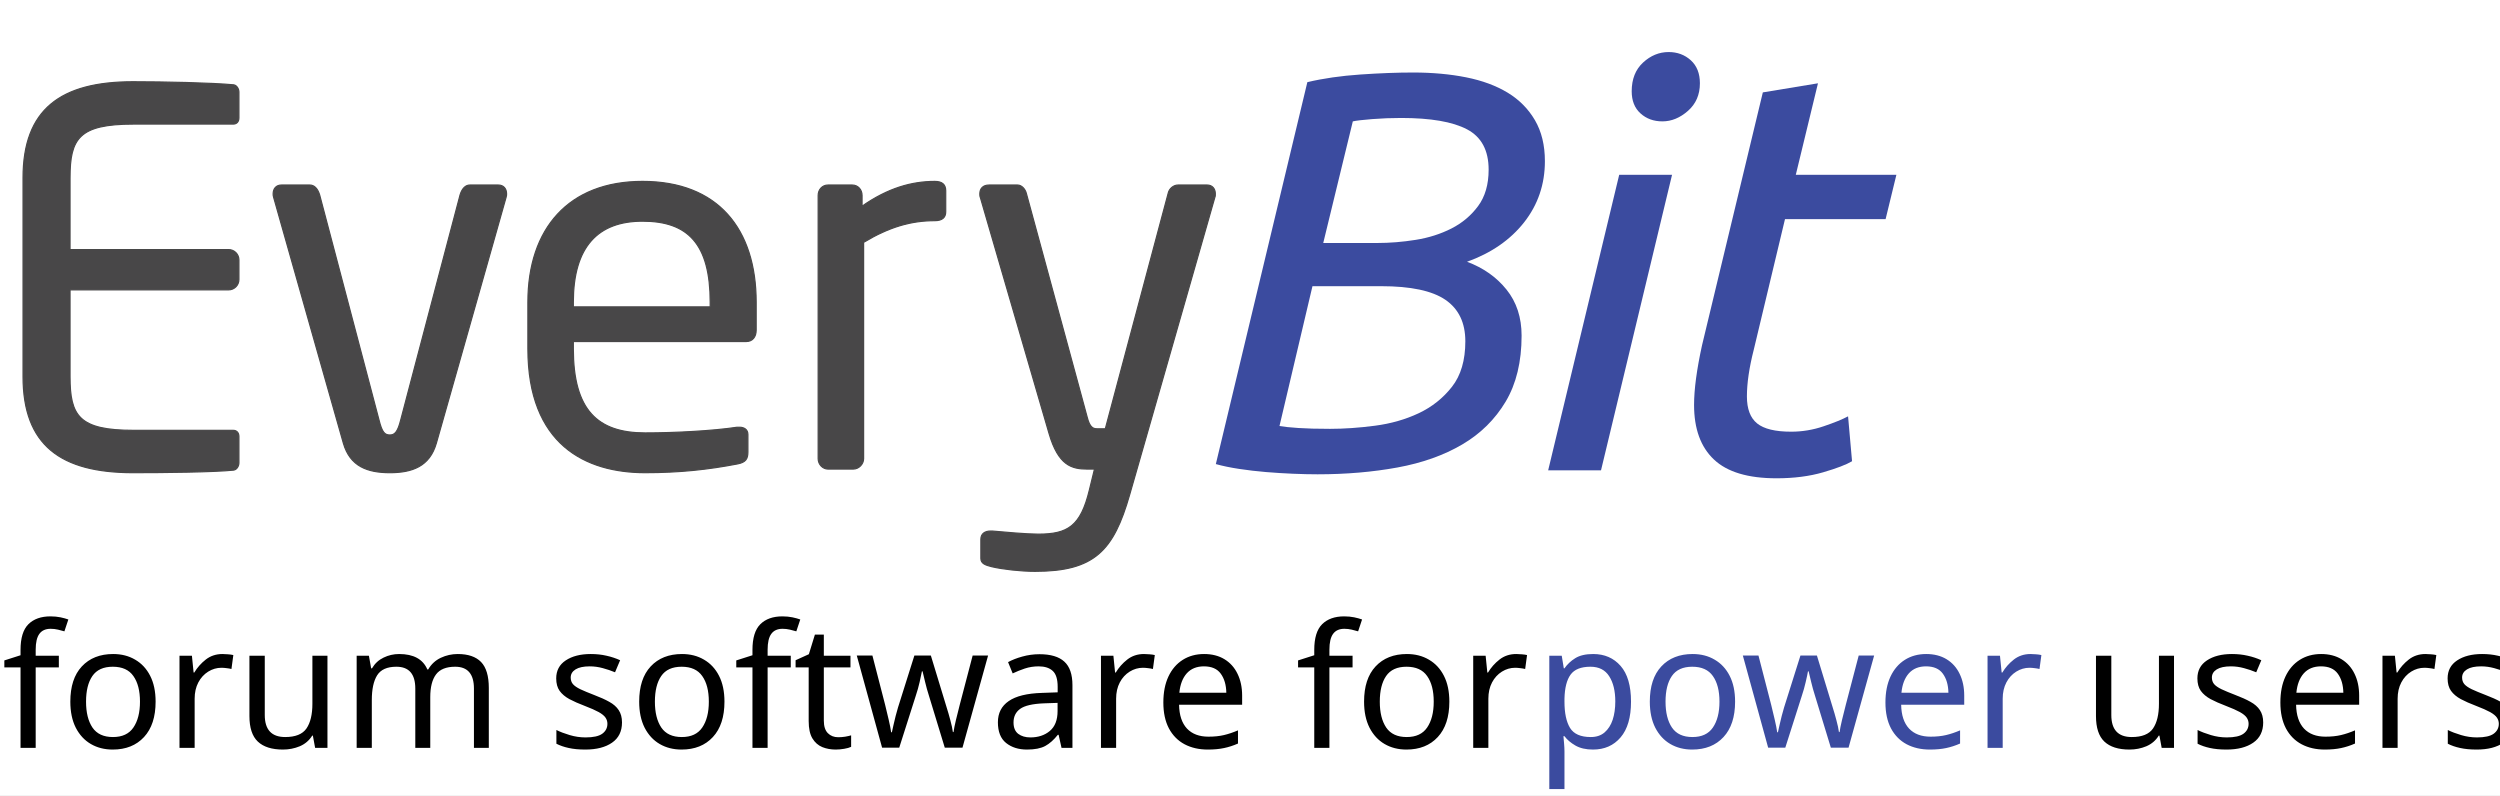
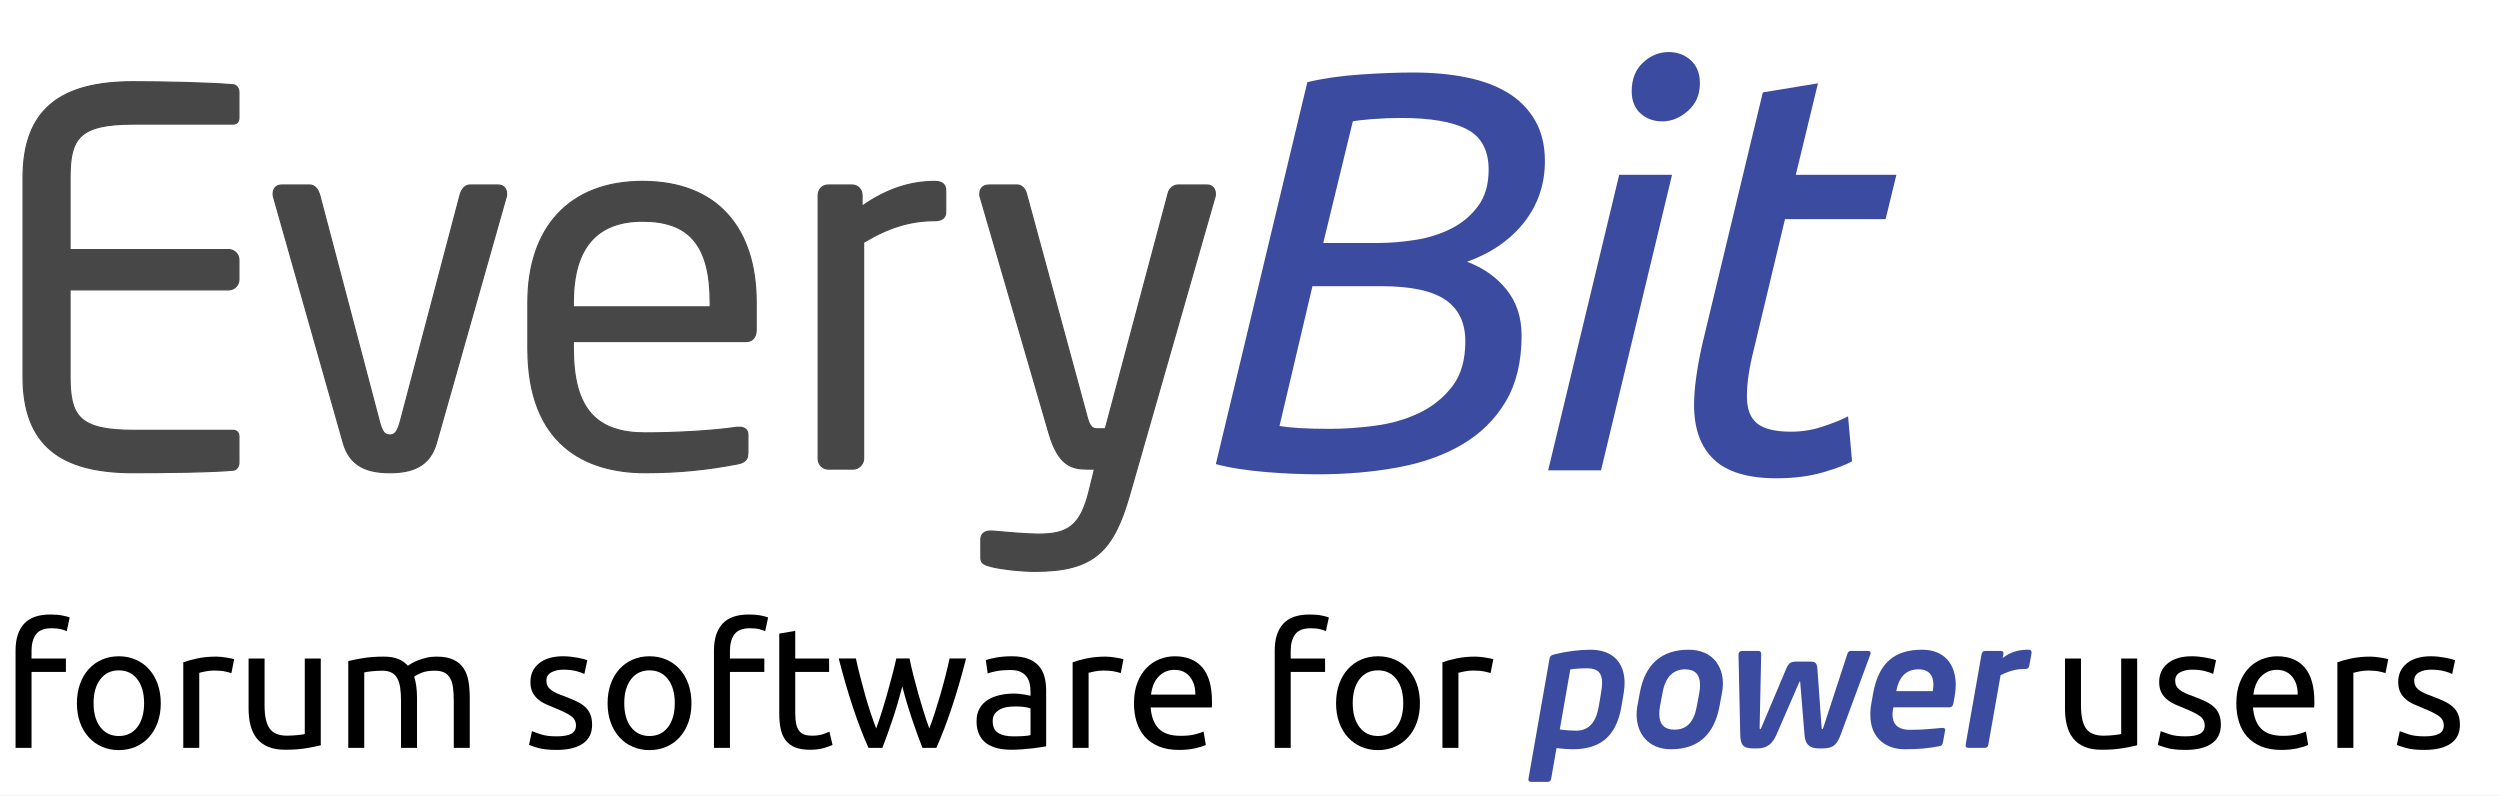
<svg xmlns="http://www.w3.org/2000/svg" version="1.1" id="Layer_1" x="0px" y="0px" width="415px" height="132px" viewBox="0 0 415 132" enable-background="new 0 0 415 132" xml:space="preserve">
  <rect fill="#FFFFFF" width="415" height="132" />
-   <path fill="#3B4B9F" d="M218.717,78.735c-1.261,0-2.628-0.033-4.105-0.095c-1.477-0.063-2.97-0.156-4.48-0.281  c-1.51-0.128-2.989-0.298-4.435-0.519c-1.447-0.221-2.735-0.488-3.868-0.802l15.19-63.399c2.64-0.628,5.58-1.051,8.82-1.272  s6.147-0.33,8.727-0.33c3.207,0,6.147,0.267,8.822,0.802c2.672,0.535,4.966,1.384,6.887,2.547c1.917,1.163,3.426,2.689,4.529,4.575  c1.098,1.886,1.649,4.152,1.649,6.792c0,3.838-1.147,7.217-3.442,10.143c-2.298,2.924-5.457,5.11-9.483,6.557  c2.705,1.007,4.891,2.547,6.557,4.622c1.668,2.077,2.5,4.624,2.5,7.643c0,4.34-0.882,7.987-2.64,10.943  c-1.763,2.956-4.168,5.331-7.217,7.122c-3.052,1.793-6.638,3.068-10.755,3.821C227.851,78.358,223.434,78.735,218.717,78.735z   M217.868,47.508l-5.473,23.208c0.691,0.128,1.73,0.237,3.114,0.33c1.382,0.095,3.142,0.142,5.282,0.142  c2.326,0,4.812-0.172,7.452-0.519c2.642-0.344,5.063-1.037,7.266-2.075c2.2-1.04,4.04-2.5,5.519-4.389  c1.477-1.886,2.217-4.401,2.217-7.548c0-3.079-1.102-5.377-3.303-6.887c-2.203-1.507-5.754-2.263-10.66-2.263H217.868z   M219.659,40.337h8.964c2.075,0,4.198-0.172,6.368-0.519c2.17-0.344,4.149-0.975,5.943-1.886s3.27-2.154,4.433-3.726  c1.163-1.572,1.747-3.587,1.747-6.038c0-3.207-1.196-5.44-3.587-6.699s-6.036-1.886-10.943-1.886c-1.635,0-3.24,0.063-4.81,0.188  c-1.575,0.126-2.642,0.251-3.207,0.377L219.659,40.337z" />
+   <path fill="#3B4B9F" d="M218.717,78.735c-1.261,0-2.628-0.033-4.105-0.095c-1.477-0.063-2.97-0.156-4.48-0.281  c-1.51-0.128-2.989-0.298-4.435-0.519c-1.447-0.221-2.735-0.488-3.868-0.802l15.19-63.399c2.64-0.628,5.58-1.051,8.82-1.272  s6.147-0.33,8.727-0.33c3.207,0,6.147,0.267,8.822,0.802c2.672,0.535,4.966,1.384,6.887,2.547c1.917,1.163,3.426,2.689,4.529,4.575  c1.098,1.886,1.649,4.152,1.649,6.792c0,3.838-1.147,7.217-3.442,10.143c-2.298,2.924-5.457,5.11-9.483,6.557  c2.705,1.007,4.891,2.547,6.557,4.622c1.668,2.077,2.5,4.624,2.5,7.643c0,4.34-0.882,7.987-2.64,10.943  c-1.763,2.956-4.168,5.331-7.217,7.122c-3.052,1.793-6.638,3.068-10.755,3.821C227.851,78.358,223.434,78.735,218.717,78.735z   M217.868,47.508l-5.473,23.208c0.691,0.128,1.73,0.237,3.114,0.33c1.382,0.095,3.142,0.142,5.282,0.142  c2.326,0,4.812-0.172,7.452-0.519c2.642-0.344,5.063-1.037,7.266-2.075c2.2-1.04,4.04-2.5,5.519-4.389  c1.477-1.886,2.217-4.401,2.217-7.548c0-3.079-1.102-5.377-3.303-6.887c-2.203-1.507-5.754-2.263-10.66-2.263L217.868,47.508  L217.868,47.508z M219.659,40.337h8.964c2.075,0,4.198-0.172,6.368-0.519c2.17-0.344,4.149-0.975,5.943-1.886  s3.27-2.154,4.433-3.726c1.163-1.572,1.747-3.587,1.747-6.038c0-3.207-1.196-5.44-3.587-6.699s-6.036-1.886-10.943-1.886  c-1.635,0-3.24,0.063-4.81,0.188c-1.575,0.126-2.642,0.251-3.207,0.377L219.659,40.337z" />
  <path fill="#3B4B9F" d="M265.768,78.075h-8.773l11.792-49.058h8.773L265.768,78.075z M275.958,20.148  c-1.449,0-2.659-0.44-3.633-1.321c-0.977-0.879-1.463-2.105-1.463-3.68c0-2.012,0.628-3.598,1.886-4.763  c1.258-1.163,2.675-1.744,4.247-1.744c1.447,0,2.672,0.456,3.68,1.368c1.005,0.912,1.509,2.186,1.509,3.819  c0,1.889-0.661,3.414-1.982,4.577C278.881,19.567,277.467,20.148,275.958,20.148z" />
  <path fill="#3B4B9F" d="M294.896,79.396c-4.717,0-8.178-1.037-10.378-3.114c-2.203-2.075-3.303-5.094-3.303-9.057  c0-2.577,0.44-5.88,1.321-9.906l10.094-41.982l9.152-1.51l-3.68,15.19H314.8l-1.791,7.359h-16.7l-5.189,21.698  c-0.754,2.956-1.133,5.536-1.133,7.736c0,2.075,0.568,3.57,1.7,4.482c1.13,0.912,3.019,1.368,5.659,1.368  c1.823,0,3.617-0.298,5.377-0.898c1.761-0.595,3.114-1.147,4.056-1.649l0.661,7.452c-0.942,0.565-2.547,1.179-4.81,1.84  C300.366,79.065,297.787,79.396,294.896,79.396z" />
  <path fill="#484748" stroke="#484748" stroke-width="0.2" stroke-miterlimit="10" d="M38.803,78.037  c-3.257,0.342-11.659,0.428-16.717,0.428c-12.002,0-18.261-4.542-18.261-15.946V29.515c0-11.404,6.259-15.946,18.261-15.946  c5.059,0,13.117,0.17,16.717,0.514c0.515,0.086,0.857,0.686,0.857,1.2v4.287c0,0.6-0.342,1.028-0.942,1.028H22.172  c-9.087,0-10.546,2.4-10.546,8.917V41.43h26.32c0.943,0,1.714,0.772,1.714,1.714v3.259c0,0.942-0.771,1.714-1.714,1.714h-26.32  v14.402c0,6.517,1.458,8.917,10.546,8.917h16.546c0.6,0,0.942,0.428,0.942,1.028v4.373C39.66,77.351,39.318,77.951,38.803,78.037z" />
  <path fill="#484748" stroke="#484748" stroke-width="0.2" stroke-miterlimit="10" d="M84.006,32.771L72.432,73.579  c-1.114,3.859-4.03,4.887-7.716,4.887c-3.685,0-6.601-1.028-7.715-4.887L45.428,32.771c-0.086-0.256-0.086-0.428-0.086-0.6  c0-0.856,0.514-1.456,1.372-1.456h4.715c0.686,0,1.286,0.514,1.629,1.628l9.858,37.379c0.515,2.056,0.943,2.486,1.8,2.486  c0.772,0,1.286-0.43,1.801-2.486l9.858-37.379c0.343-1.114,0.943-1.628,1.629-1.628h4.715c0.858,0,1.372,0.6,1.372,1.456  C84.092,32.343,84.092,32.515,84.006,32.771z" />
-   <path fill="#484748" stroke="#484748" stroke-width="0.2" stroke-miterlimit="10" d="M123.894,56.69h-28.72v1.2  c0,10.201,4.03,13.974,11.917,13.974c4.973,0,11.317-0.342,15.26-0.942c0.171,0,0.257,0,0.429,0c0.685,0,1.371,0.342,1.371,1.2  v2.914c0,1.114-0.343,1.714-1.714,1.972c-4.887,0.942-9.602,1.456-15.346,1.456c-9.859,0-19.461-4.629-19.461-20.575v-7.715  c0-12.26,6.773-20.061,19.033-20.061c12.516,0,18.861,7.887,18.861,20.061v4.629C125.524,55.918,124.923,56.69,123.894,56.69z   M117.893,50.175c0-9.687-3.687-13.46-11.231-13.46c-7.373,0-11.489,4.201-11.489,13.46v0.77h22.719V50.175z" />
+   <path fill="#484748" stroke="#484748" stroke-width="0.2" stroke-miterlimit="10" d="M123.894,56.69h-28.72v1.2  c0,10.201,4.03,13.974,11.917,13.974c4.973,0,11.317-0.342,15.26-0.942c0.171,0,0.257,0,0.429,0c0.685,0,1.371,0.342,1.371,1.2  v2.914c0,1.114-0.343,1.714-1.714,1.972c-4.887,0.942-9.602,1.456-15.346,1.456c-9.859,0-19.461-4.629-19.461-20.575v-7.715  c0-12.26,6.773-20.061,19.033-20.061c12.516,0,18.861,7.887,18.861,20.061v4.629C125.524,55.918,124.923,56.69,123.894,56.69z   M117.893,50.175c0-9.687-3.687-13.46-11.231-13.46c-7.373,0-11.489,4.201-11.489,13.46v0.77h22.719L117.893,50.175L117.893,50.175z  " />
  <path fill="#484748" stroke="#484748" stroke-width="0.2" stroke-miterlimit="10" d="M155.19,36.63c-3.944,0-7.544,1.028-11.831,3.6  v35.921c0,0.858-0.771,1.714-1.714,1.714h-4.201c-0.858,0-1.629-0.77-1.629-1.714V32.429c0-0.944,0.686-1.714,1.629-1.714h4.028  c0.943,0,1.629,0.77,1.629,1.714v1.8c4.287-3,8.23-4.114,12.088-4.114c1.2,0,1.8,0.514,1.8,1.542v3.514  C156.99,36.115,156.39,36.63,155.19,36.63z" />
  <path fill="#484748" stroke="#484748" stroke-width="0.2" stroke-miterlimit="10" d="M201.66,32.771l-14.146,49.381  c-2.657,9.259-5.829,12.688-15.688,12.688c-2.4,0-5.401-0.342-7.201-0.77c-1.029-0.258-1.801-0.514-1.801-1.372v-3.173  c0-0.942,0.686-1.372,1.629-1.372c0.086,0,0.172,0,0.257,0c1.886,0.172,5.744,0.516,7.63,0.516c4.887,0,7.03-1.286,8.487-7.289  l0.858-3.514h-1.2c-2.572,0-4.802-0.6-6.345-5.915l-11.402-39.18c-0.086-0.172-0.086-0.428-0.086-0.6  c0-0.856,0.514-1.456,1.543-1.456h4.715c0.686,0,1.286,0.684,1.458,1.37l10.116,37.207c0.428,1.714,1.028,1.886,1.628,1.886h1.372  l10.458-39.18c0.172-0.684,0.858-1.284,1.629-1.284h4.801c0.857,0,1.372,0.6,1.372,1.456  C201.746,32.343,201.746,32.599,201.66,32.771z" />
-   <text transform="matrix(1 0 0 1 0.2993 124.146)">
-     <tspan x="0" y="0" font-family="'Ubuntu'" font-size="28.528">forum software for </tspan>
-     <tspan x="254.465" y="0" fill="#3B4B9F" font-family="'NeoSansStd-MediumItalic'" font-size="28.528">power </tspan>
-     <tspan x="345.383" y="0" font-family="'Ubuntu'" font-size="28.528">users</tspan>
-   </text>
+   <g enable-background="new    ">
+     <path d="M8.373,102.008c0.78,0,1.45,0.057,2.011,0.172c0.561,0.113,0.956,0.219,1.184,0.314l-0.485,2.281   c-0.229-0.113-0.552-0.223-0.97-0.328c-0.418-0.104-0.932-0.156-1.541-0.156c-1.236,0-2.102,0.338-2.596,1.012   c-0.495,0.676-0.742,1.584-0.742,2.725v1.283h5.706v2.227H5.235v12.609H2.582v-16.176c0-1.902,0.466-3.371,1.398-4.408   C4.911,102.527,6.376,102.008,8.373,102.008z" />
+     <path d="M26.687,116.729c0,1.18-0.171,2.244-0.513,3.195s-0.823,1.77-1.441,2.453c-0.618,0.686-1.355,1.213-2.211,1.584   s-1.788,0.557-2.795,0.557c-1.008,0-1.94-0.186-2.796-0.557s-1.593-0.898-2.211-1.584c-0.618-0.684-1.099-1.502-1.441-2.453   s-0.513-2.016-0.513-3.195c0-1.16,0.171-2.221,0.513-3.182c0.342-0.959,0.823-1.781,1.441-2.467   c0.618-0.686,1.355-1.213,2.211-1.584s1.788-0.555,2.796-0.555c1.008,0,1.939,0.184,2.795,0.555s1.593,0.898,2.211,1.584   c0.618,0.686,1.099,1.508,1.441,2.467C26.516,114.508,26.687,115.568,26.687,116.729z M23.92,116.729c0-1.674-0.375-3-1.127-3.98   c-0.751-0.979-1.773-1.469-3.066-1.469c-1.294,0-2.316,0.49-3.067,1.469c-0.751,0.98-1.127,2.307-1.127,3.98s0.375,3,1.127,3.98   c0.751,0.979,1.773,1.469,3.067,1.469c1.293,0,2.315-0.49,3.066-1.469C23.544,119.729,23.92,118.402,23.92,116.729z" />
+     <path d="M35.902,108.998c0.228,0,0.489,0.014,0.784,0.043c0.295,0.027,0.585,0.066,0.87,0.113c0.286,0.049,0.547,0.096,0.785,0.143   c0.238,0.049,0.414,0.09,0.528,0.129l-0.457,2.311c-0.209-0.076-0.556-0.166-1.041-0.271c-0.485-0.104-1.108-0.156-1.869-0.156   c-0.495,0-0.984,0.053-1.469,0.156c-0.485,0.105-0.804,0.176-0.956,0.215v12.467h-2.653v-14.207   c0.627-0.229,1.407-0.443,2.339-0.643C33.695,109.098,34.741,108.998,35.902,108.998z" />
+     <path d="M53.247,123.719c-0.609,0.152-1.412,0.312-2.411,0.484s-2.154,0.256-3.466,0.256c-1.141,0-2.102-0.166-2.881-0.498   c-0.78-0.332-1.408-0.803-1.883-1.412s-0.818-1.326-1.027-2.154c-0.209-0.828-0.314-1.744-0.314-2.754v-8.33h2.653v7.76   c0,1.809,0.285,3.102,0.856,3.881c0.57,0.779,1.531,1.17,2.881,1.17c0.285,0,0.58-0.01,0.884-0.029   c0.304-0.018,0.589-0.043,0.856-0.07c0.266-0.029,0.508-0.059,0.728-0.086c0.218-0.029,0.375-0.062,0.471-0.1v-12.525h2.653   V123.719z" />
+     <path d="M57.811,109.74c0.608-0.152,1.412-0.314,2.411-0.486c0.999-0.17,2.154-0.256,3.466-0.256c0.951,0,1.75,0.127,2.396,0.385   c0.646,0.256,1.188,0.633,1.626,1.127c0.133-0.096,0.342-0.229,0.627-0.4c0.285-0.17,0.637-0.336,1.056-0.498   c0.418-0.162,0.884-0.305,1.398-0.428c0.513-0.125,1.065-0.186,1.654-0.186c1.141,0,2.073,0.166,2.796,0.498   c0.723,0.334,1.288,0.805,1.697,1.412c0.409,0.609,0.685,1.332,0.828,2.168c0.143,0.838,0.214,1.75,0.214,2.74v8.33h-2.653v-7.76   c0-0.875-0.042-1.627-0.128-2.254c-0.085-0.627-0.247-1.15-0.485-1.568c-0.238-0.42-0.561-0.729-0.97-0.928   c-0.409-0.199-0.937-0.301-1.583-0.301c-0.894,0-1.631,0.119-2.211,0.357s-0.975,0.451-1.184,0.643   c0.152,0.494,0.266,1.037,0.343,1.625c0.076,0.59,0.114,1.209,0.114,1.855v8.33h-2.653v-7.76c0-0.875-0.048-1.627-0.143-2.254   c-0.096-0.627-0.262-1.15-0.5-1.568c-0.238-0.42-0.561-0.729-0.97-0.928c-0.409-0.199-0.927-0.301-1.555-0.301   c-0.266,0-0.552,0.012-0.855,0.029c-0.305,0.02-0.595,0.043-0.87,0.072c-0.276,0.027-0.528,0.061-0.756,0.1   c-0.228,0.037-0.38,0.066-0.456,0.086v12.523h-2.653V109.74z" />
+     <path d="M92.415,122.234c1.084,0,1.887-0.143,2.41-0.428s0.785-0.742,0.785-1.369c0-0.646-0.257-1.16-0.77-1.541   c-0.514-0.381-1.36-0.809-2.539-1.283c-0.571-0.229-1.118-0.461-1.641-0.699s-0.975-0.518-1.355-0.842   c-0.38-0.322-0.685-0.713-0.913-1.17c-0.229-0.455-0.343-1.018-0.343-1.682c0-1.312,0.485-2.355,1.455-3.125   c0.97-0.77,2.292-1.154,3.965-1.154c0.418,0,0.837,0.023,1.255,0.07c0.418,0.047,0.808,0.105,1.169,0.172s0.68,0.137,0.956,0.213   c0.275,0.076,0.489,0.143,0.642,0.199l-0.485,2.283c-0.285-0.152-0.732-0.309-1.341-0.471c-0.609-0.162-1.341-0.242-2.197-0.242   c-0.742,0-1.388,0.146-1.94,0.441s-0.827,0.756-0.827,1.385c0,0.322,0.062,0.607,0.186,0.855c0.124,0.248,0.313,0.471,0.57,0.67   s0.575,0.385,0.956,0.557c0.38,0.172,0.836,0.352,1.369,0.541c0.704,0.268,1.331,0.529,1.883,0.785   c0.551,0.258,1.022,0.557,1.412,0.898c0.39,0.342,0.689,0.756,0.899,1.242c0.209,0.484,0.313,1.078,0.313,1.781   c0,1.371-0.509,2.406-1.526,3.111c-1.018,0.703-2.467,1.055-4.35,1.055c-1.312,0-2.339-0.109-3.081-0.328s-1.246-0.385-1.512-0.5   l0.485-2.281c0.304,0.113,0.789,0.285,1.455,0.514C90.427,122.121,91.312,122.234,92.415,122.234z" />
+     <path d="M114.781,116.729c0,1.18-0.171,2.244-0.513,3.195s-0.823,1.77-1.441,2.453c-0.618,0.686-1.355,1.213-2.211,1.584   s-1.788,0.557-2.795,0.557c-1.008,0-1.94-0.186-2.796-0.557s-1.593-0.898-2.211-1.584c-0.618-0.684-1.099-1.502-1.441-2.453   s-0.513-2.016-0.513-3.195c0-1.16,0.171-2.221,0.513-3.182c0.342-0.959,0.823-1.781,1.441-2.467   c0.618-0.686,1.355-1.213,2.211-1.584s1.788-0.555,2.796-0.555c1.008,0,1.939,0.184,2.795,0.555s1.593,0.898,2.211,1.584   c0.618,0.686,1.099,1.508,1.441,2.467C114.61,114.508,114.781,115.568,114.781,116.729z M112.014,116.729   c0-1.674-0.375-3-1.127-3.98c-0.751-0.979-1.773-1.469-3.066-1.469c-1.294,0-2.316,0.49-3.067,1.469   c-0.751,0.98-1.127,2.307-1.127,3.98s0.375,3,1.127,3.98c0.751,0.979,1.773,1.469,3.067,1.469c1.293,0,2.315-0.49,3.066-1.469   C111.638,119.729,112.014,118.402,112.014,116.729z" />
+     <path d="M124.309,102.008c0.78,0,1.45,0.057,2.011,0.172c0.561,0.113,0.956,0.219,1.184,0.314l-0.485,2.281   c-0.229-0.113-0.552-0.223-0.97-0.328c-0.418-0.104-0.932-0.156-1.541-0.156c-1.236,0-2.102,0.338-2.596,1.012   c-0.495,0.676-0.742,1.584-0.742,2.725v1.283h5.706v2.227h-5.706v12.609h-2.653v-16.176c0-1.902,0.466-3.371,1.398-4.408   C120.848,102.527,122.312,102.008,124.309,102.008z" />
+     <path d="M132.011,109.311h5.62v2.227h-5.62v6.846c0,0.742,0.057,1.355,0.171,1.84c0.114,0.486,0.285,0.867,0.513,1.143   c0.229,0.275,0.514,0.471,0.856,0.584s0.742,0.172,1.198,0.172c0.799,0,1.44-0.09,1.926-0.271c0.485-0.18,0.822-0.309,1.013-0.385   l0.513,2.195c-0.267,0.135-0.732,0.301-1.397,0.5c-0.666,0.199-1.427,0.299-2.282,0.299c-1.008,0-1.84-0.127-2.497-0.385   c-0.656-0.256-1.184-0.641-1.583-1.154s-0.68-1.146-0.842-1.898c-0.162-0.75-0.243-1.621-0.243-2.609v-13.236l2.653-0.457V109.311z   " />
+     <path d="M153.122,124.146c-0.532-1.369-1.098-2.934-1.697-4.693c-0.599-1.76-1.146-3.59-1.64-5.492   c-0.495,1.902-1.037,3.732-1.627,5.492c-0.589,1.76-1.15,3.324-1.683,4.693h-2.311c-0.875-1.959-1.731-4.193-2.567-6.705   c-0.837-2.51-1.626-5.221-2.368-8.131h2.853c0.19,0.895,0.418,1.865,0.685,2.91c0.266,1.047,0.547,2.094,0.842,3.139   c0.294,1.047,0.604,2.055,0.928,3.023c0.322,0.971,0.627,1.816,0.912,2.539c0.323-0.893,0.643-1.84,0.956-2.838   s0.613-2.006,0.898-3.023s0.557-2.016,0.813-2.996c0.257-0.979,0.479-1.896,0.67-2.754h2.196c0.172,0.857,0.381,1.775,0.628,2.754   c0.247,0.98,0.514,1.979,0.799,2.996s0.585,2.025,0.898,3.023c0.314,0.998,0.633,1.945,0.956,2.838   c0.285-0.723,0.585-1.568,0.898-2.539c0.314-0.969,0.623-1.977,0.928-3.023c0.304-1.045,0.589-2.092,0.855-3.139   c0.266-1.045,0.494-2.016,0.685-2.91h2.738c-0.741,2.91-1.53,5.621-2.367,8.131c-0.837,2.512-1.693,4.746-2.567,6.705H153.122z" />
+     <path d="M167.957,108.941c1.064,0,1.963,0.137,2.695,0.412c0.732,0.277,1.322,0.666,1.77,1.17c0.446,0.504,0.765,1.104,0.955,1.797   c0.19,0.695,0.285,1.461,0.285,2.297v9.271c-0.228,0.039-0.547,0.092-0.955,0.158c-0.409,0.066-0.87,0.127-1.384,0.186   c-0.514,0.057-1.07,0.107-1.669,0.156c-0.6,0.047-1.193,0.07-1.783,0.07c-0.837,0-1.607-0.084-2.311-0.256   c-0.704-0.172-1.312-0.441-1.826-0.812s-0.913-0.861-1.198-1.471c-0.285-0.607-0.428-1.34-0.428-2.195   c0-0.818,0.166-1.521,0.499-2.111s0.785-1.064,1.355-1.426s1.236-0.629,1.997-0.799c0.761-0.172,1.56-0.258,2.396-0.258   c0.266,0,0.542,0.014,0.827,0.043s0.557,0.066,0.812,0.113c0.257,0.049,0.48,0.092,0.671,0.129   c0.189,0.039,0.323,0.066,0.399,0.086v-0.742c0-0.438-0.048-0.869-0.143-1.297c-0.096-0.428-0.267-0.809-0.514-1.143   c-0.247-0.332-0.585-0.598-1.013-0.799c-0.428-0.199-0.984-0.299-1.669-0.299c-0.875,0-1.641,0.062-2.297,0.186   c-0.655,0.123-1.146,0.252-1.469,0.385l-0.313-2.197c0.342-0.15,0.912-0.299,1.711-0.441S167.024,108.941,167.957,108.941z    M168.184,122.234c0.628,0,1.185-0.014,1.669-0.043c0.485-0.027,0.89-0.08,1.213-0.156v-4.422c-0.19-0.096-0.499-0.176-0.927-0.242   c-0.429-0.066-0.946-0.1-1.556-0.1c-0.399,0-0.822,0.027-1.27,0.084c-0.446,0.059-0.855,0.178-1.227,0.357   c-0.37,0.182-0.68,0.428-0.927,0.742c-0.247,0.312-0.371,0.727-0.371,1.24c0,0.951,0.304,1.611,0.913,1.982   C166.311,122.049,167.138,122.234,168.184,122.234z" />
+     <path d="M183.533,108.998c0.229,0,0.489,0.014,0.784,0.043c0.295,0.027,0.585,0.066,0.87,0.113   c0.285,0.049,0.547,0.096,0.785,0.143c0.237,0.049,0.413,0.09,0.527,0.129l-0.456,2.311c-0.21-0.076-0.557-0.166-1.042-0.271   c-0.484-0.104-1.107-0.156-1.868-0.156c-0.495,0-0.984,0.053-1.47,0.156c-0.484,0.105-0.804,0.176-0.955,0.215v12.467h-2.653   v-14.207c0.628-0.229,1.407-0.443,2.339-0.643S182.373,108.998,183.533,108.998z" />
+     <path d="M188.239,116.758c0-1.312,0.189-2.459,0.57-3.438c0.38-0.98,0.885-1.793,1.512-2.439c0.628-0.646,1.351-1.131,2.169-1.455   c0.817-0.324,1.654-0.484,2.51-0.484c1.997,0,3.528,0.623,4.594,1.867c1.064,1.246,1.597,3.143,1.597,5.691   c0,0.115,0,0.262,0,0.443c0,0.18-0.01,0.346-0.028,0.498h-10.156c0.114,1.541,0.562,2.711,1.341,3.51   c0.78,0.799,1.997,1.197,3.652,1.197c0.932,0,1.716-0.08,2.354-0.242c0.637-0.16,1.117-0.318,1.44-0.471l0.371,2.225   c-0.324,0.172-0.89,0.354-1.697,0.543c-0.809,0.189-1.727,0.285-2.753,0.285c-1.294,0-2.411-0.195-3.353-0.584   c-0.941-0.391-1.717-0.928-2.325-1.613c-0.608-0.684-1.061-1.498-1.354-2.439C188.385,118.91,188.239,117.879,188.239,116.758z    M198.423,115.303c0.019-1.199-0.281-2.184-0.898-2.953c-0.618-0.77-1.47-1.156-2.554-1.156c-0.608,0-1.146,0.119-1.611,0.357   c-0.467,0.238-0.861,0.547-1.185,0.928s-0.575,0.818-0.756,1.312s-0.3,0.998-0.356,1.512H198.423z" />
+     <path d="M217.394,102.008c0.78,0,1.45,0.057,2.012,0.172c0.561,0.113,0.955,0.219,1.184,0.314l-0.485,2.281   c-0.228-0.113-0.552-0.223-0.97-0.328c-0.418-0.104-0.932-0.156-1.54-0.156c-1.236,0-2.102,0.338-2.597,1.012   c-0.494,0.676-0.741,1.584-0.741,2.725v1.283h5.705v2.227h-5.705v12.609h-2.653v-16.176c0-1.902,0.466-3.371,1.397-4.408   C213.932,102.527,215.396,102.008,217.394,102.008z" />
+     <path d="M235.709,116.729c0,1.18-0.172,2.244-0.514,3.195c-0.343,0.951-0.823,1.77-1.44,2.453   c-0.618,0.686-1.355,1.213-2.211,1.584c-0.856,0.371-1.788,0.557-2.796,0.557c-1.009,0-1.94-0.186-2.796-0.557   s-1.593-0.898-2.211-1.584c-0.618-0.684-1.099-1.502-1.44-2.453c-0.343-0.951-0.514-2.016-0.514-3.195   c0-1.16,0.171-2.221,0.514-3.182c0.342-0.959,0.822-1.781,1.44-2.467s1.355-1.213,2.211-1.584s1.787-0.555,2.796-0.555   c1.008,0,1.939,0.184,2.796,0.555c0.855,0.371,1.593,0.898,2.211,1.584c0.617,0.686,1.098,1.508,1.44,2.467   C235.537,114.508,235.709,115.568,235.709,116.729z M232.941,116.729c0-1.674-0.376-3-1.127-3.98   c-0.751-0.979-1.773-1.469-3.066-1.469c-1.294,0-2.315,0.49-3.067,1.469c-0.751,0.98-1.127,2.307-1.127,3.98s0.376,3,1.127,3.98   c0.752,0.979,1.773,1.469,3.067,1.469c1.293,0,2.315-0.49,3.066-1.469C232.565,119.729,232.941,118.402,232.941,116.729z" />
+     <path d="M244.923,108.998c0.229,0,0.489,0.014,0.784,0.043c0.295,0.027,0.585,0.066,0.87,0.113   c0.285,0.049,0.547,0.096,0.785,0.143c0.237,0.049,0.413,0.09,0.527,0.129l-0.456,2.311c-0.21-0.076-0.557-0.166-1.042-0.271   c-0.484-0.104-1.107-0.156-1.868-0.156c-0.495,0-0.984,0.053-1.47,0.156c-0.484,0.105-0.804,0.176-0.955,0.215v12.467h-2.653   v-14.207c0.628-0.229,1.407-0.443,2.339-0.643S243.763,108.998,244.923,108.998z" />
+   </g>
+   <g enable-background="new    ">
+     <path fill="#3B4B9F" d="M269.54,115.016l-0.37,2.197c-0.828,4.965-3.481,7.162-8.075,7.162c-0.686,0-1.684-0.059-2.711-0.201   l-0.885,5.051c-0.057,0.314-0.143,0.57-0.685,0.57h-2.625c-0.314,0-0.542-0.17-0.457-0.57l3.481-19.859   c0.086-0.428,0.229-0.6,0.913-0.77c1.854-0.457,4.052-0.742,5.878-0.742c3.823,0,5.678,2.254,5.678,5.506   C269.683,113.873,269.626,114.445,269.54,115.016z M263.463,110.936c-1.027,0-2.226,0.084-2.797,0.199l-1.74,9.959   c0.771,0.113,2.026,0.199,2.711,0.199c2.454,0,3.396-1.883,3.767-4.08l0.371-2.197c0.113-0.629,0.171-1.199,0.171-1.684   C265.946,111.791,265.318,110.936,263.463,110.936z" />
+     <path fill="#3B4B9F" d="M285.859,114.959l-0.428,2.311c-0.885,4.707-3.567,7.105-8.047,7.105c-3.881,0-5.707-2.74-5.707-5.736   c0-0.457,0.028-0.912,0.114-1.369l0.428-2.311c0.856-4.68,3.596-7.105,8.075-7.105c3.909,0,5.707,2.625,5.707,5.621   C286.001,113.959,285.944,114.473,285.859,114.959z M279.724,111.105c-1.741,0-3.225,1.027-3.738,3.854l-0.428,2.311   c-0.086,0.457-0.114,0.885-0.114,1.256c0,1.684,0.827,2.596,2.511,2.596c1.998,0,3.225-1.197,3.71-3.852l0.428-2.311   c0.086-0.457,0.114-0.885,0.114-1.256C282.206,112.02,281.408,111.105,279.724,111.105z" />
+     <path fill="#3B4B9F" d="M309.995,108.053c0.399,0,0.656,0.143,0.456,0.656l-4.851,13.125c-0.628,1.713-1.228,2.398-2.968,2.398   h-0.771c-1.541,0-2.197-0.742-2.311-2.227l-0.714-8.73c0-0.115,0-0.143-0.057-0.143c-0.058,0-0.058,0.027-0.114,0.143l-3.795,8.73   c-0.656,1.484-1.569,2.227-3.11,2.227h-0.771c-1.74,0-2.083-0.686-2.111-2.398l-0.285-13.125c0-0.342,0.113-0.656,0.685-0.656   h2.653c0.285,0,0.428,0.229,0.428,0.514l-0.257,12.07c0,0.285,0,0.398,0.086,0.398s0.143-0.113,0.257-0.398l4.052-9.588   c0.457-1.113,0.856-1.227,1.826-1.227h1.997c0.971,0,1.284,0.113,1.37,1.227l0.685,9.588c0.028,0.285,0.028,0.398,0.114,0.398   s0.143-0.143,0.229-0.398l3.938-12.07c0.086-0.256,0.2-0.514,0.6-0.514H309.995z" />
+     <path fill="#3B4B9F" d="M324.514,115.328l-0.229,1.371c-0.086,0.455-0.285,0.713-0.685,0.713h-9.303   c-0.057,0.398-0.143,0.77-0.143,1.17c0,1.541,0.799,2.568,2.911,2.568c2.083,0,4.052-0.199,5.278-0.314   c0.371-0.029,0.6,0.057,0.542,0.428l-0.342,1.883c-0.086,0.457-0.172,0.656-0.714,0.742c-1.912,0.344-3.167,0.486-5.735,0.486   c-2.539,0-5.621-1.428-5.621-5.736c0-0.514,0.028-1.113,0.143-1.711l0.314-1.77c0.941-5.336,3.766-7.305,8.132-7.305   c3.795,0,5.593,2.51,5.593,5.85C324.657,114.217,324.599,114.787,324.514,115.328z M318.493,111.105   c-2.282,0-3.338,1.541-3.709,3.625h6.049c0.058-0.371,0.114-0.715,0.114-1.084C320.947,111.99,320.063,111.105,318.493,111.105z" />
+     <path fill="#3B4B9F" d="M337.237,108.424l-0.371,2.055c-0.058,0.314-0.2,0.57-0.656,0.57c-0.913,0-2.169,0.057-4.109,1.027   l-2.025,11.471c-0.058,0.314-0.143,0.6-0.686,0.6h-2.625c-0.342,0-0.542-0.172-0.456-0.6l2.625-14.924   c0.057-0.312,0.229-0.57,0.656-0.57h2.482c0.399,0,0.57,0.143,0.485,0.57l-0.114,0.6c1.626-1.256,3.139-1.369,4.337-1.369   c0.371,0,0.457,0.199,0.457,0.457C337.237,108.367,337.237,108.395,337.237,108.424z" />
+   </g>
+   <g enable-background="new    ">
+     <path d="M354.771,123.719c-0.609,0.152-1.412,0.312-2.411,0.484c-0.998,0.172-2.153,0.256-3.466,0.256   c-1.141,0-2.102-0.166-2.881-0.498c-0.78-0.332-1.408-0.803-1.884-1.412s-0.817-1.326-1.026-2.154   c-0.21-0.828-0.314-1.744-0.314-2.754v-8.33h2.653v7.76c0,1.809,0.285,3.102,0.856,3.881c0.57,0.779,1.53,1.17,2.881,1.17   c0.285,0,0.58-0.01,0.885-0.029c0.304-0.018,0.589-0.043,0.855-0.07c0.267-0.029,0.509-0.059,0.728-0.086   c0.219-0.029,0.375-0.062,0.471-0.1v-12.525h2.653V123.719z" />
+     <path d="M362.788,122.234c1.084,0,1.887-0.143,2.41-0.428c0.522-0.285,0.784-0.742,0.784-1.369c0-0.646-0.257-1.16-0.77-1.541   c-0.514-0.381-1.36-0.809-2.539-1.283c-0.571-0.229-1.118-0.461-1.641-0.699c-0.523-0.238-0.975-0.518-1.355-0.842   c-0.38-0.322-0.685-0.713-0.912-1.17c-0.229-0.455-0.343-1.018-0.343-1.682c0-1.312,0.485-2.355,1.455-3.125   s2.291-1.154,3.965-1.154c0.419,0,0.837,0.023,1.256,0.07c0.418,0.047,0.808,0.105,1.169,0.172s0.681,0.137,0.956,0.213   s0.489,0.143,0.642,0.199l-0.484,2.283c-0.285-0.152-0.732-0.309-1.341-0.471c-0.609-0.162-1.341-0.242-2.197-0.242   c-0.741,0-1.388,0.146-1.939,0.441s-0.827,0.756-0.827,1.385c0,0.322,0.062,0.607,0.186,0.855c0.123,0.248,0.313,0.471,0.57,0.67   s0.575,0.385,0.956,0.557c0.38,0.172,0.836,0.352,1.369,0.541c0.703,0.268,1.331,0.529,1.883,0.785   c0.551,0.258,1.021,0.557,1.412,0.898c0.39,0.342,0.688,0.756,0.898,1.242c0.209,0.484,0.313,1.078,0.313,1.781   c0,1.371-0.509,2.406-1.526,3.111c-1.018,0.703-2.467,1.055-4.35,1.055c-1.312,0-2.34-0.109-3.081-0.328   c-0.742-0.219-1.246-0.385-1.513-0.5l0.485-2.281c0.304,0.113,0.789,0.285,1.455,0.514   C360.8,122.121,361.684,122.234,362.788,122.234z" />
+     <path d="M371.231,116.758c0-1.312,0.19-2.459,0.57-3.438c0.381-0.98,0.885-1.793,1.513-2.439c0.627-0.646,1.35-1.131,2.168-1.455   c0.817-0.324,1.654-0.484,2.511-0.484c1.996,0,3.527,0.623,4.593,1.867c1.064,1.246,1.598,3.143,1.598,5.691   c0,0.115,0,0.262,0,0.443c0,0.18-0.01,0.346-0.029,0.498h-10.155c0.114,1.541,0.561,2.711,1.341,3.51   c0.779,0.799,1.997,1.197,3.651,1.197c0.932,0,1.716-0.08,2.354-0.242c0.637-0.16,1.117-0.318,1.44-0.471l0.371,2.225   c-0.323,0.172-0.89,0.354-1.697,0.543c-0.809,0.189-1.726,0.285-2.753,0.285c-1.294,0-2.411-0.195-3.353-0.584   c-0.941-0.391-1.716-0.928-2.324-1.613c-0.609-0.684-1.061-1.498-1.355-2.439S371.231,117.879,371.231,116.758z M381.416,115.303   c0.019-1.199-0.281-2.184-0.898-2.953c-0.618-0.77-1.47-1.156-2.554-1.156c-0.608,0-1.146,0.119-1.611,0.357   c-0.467,0.238-0.861,0.547-1.185,0.928s-0.575,0.818-0.756,1.312s-0.299,0.998-0.356,1.512H381.416z" />
+     <path d="M393.483,108.998c0.229,0,0.489,0.014,0.784,0.043c0.295,0.027,0.585,0.066,0.87,0.113   c0.286,0.049,0.547,0.096,0.785,0.143c0.237,0.049,0.413,0.09,0.527,0.129l-0.456,2.311c-0.21-0.076-0.557-0.166-1.041-0.271   c-0.485-0.104-1.108-0.156-1.869-0.156c-0.495,0-0.984,0.053-1.469,0.156c-0.485,0.105-0.804,0.176-0.956,0.215v12.467h-2.653   v-14.207c0.628-0.229,1.407-0.443,2.34-0.643C391.277,109.098,392.323,108.998,393.483,108.998z" />
+     <path d="M402.47,122.234c1.084,0,1.887-0.143,2.41-0.428c0.522-0.285,0.784-0.742,0.784-1.369c0-0.646-0.257-1.16-0.77-1.541   c-0.514-0.381-1.36-0.809-2.539-1.283c-0.571-0.229-1.118-0.461-1.641-0.699c-0.523-0.238-0.975-0.518-1.355-0.842   c-0.38-0.322-0.685-0.713-0.912-1.17c-0.229-0.455-0.343-1.018-0.343-1.682c0-1.312,0.485-2.355,1.455-3.125   s2.291-1.154,3.965-1.154c0.419,0,0.837,0.023,1.256,0.07c0.418,0.047,0.808,0.105,1.169,0.172s0.681,0.137,0.956,0.213   s0.489,0.143,0.642,0.199l-0.484,2.283c-0.285-0.152-0.732-0.309-1.341-0.471c-0.609-0.162-1.341-0.242-2.197-0.242   c-0.741,0-1.388,0.146-1.939,0.441s-0.827,0.756-0.827,1.385c0,0.322,0.062,0.607,0.186,0.855c0.123,0.248,0.313,0.471,0.57,0.67   s0.575,0.385,0.956,0.557c0.38,0.172,0.836,0.352,1.369,0.541c0.703,0.268,1.331,0.529,1.883,0.785   c0.551,0.258,1.021,0.557,1.412,0.898c0.39,0.342,0.688,0.756,0.898,1.242c0.209,0.484,0.313,1.078,0.313,1.781   c0,1.371-0.509,2.406-1.526,3.111c-1.018,0.703-2.467,1.055-4.35,1.055c-1.312,0-2.34-0.109-3.081-0.328   c-0.742-0.219-1.246-0.385-1.513-0.5l0.485-2.281c0.304,0.113,0.789,0.285,1.455,0.514   C400.481,122.121,401.366,122.234,402.47,122.234z" />
+   </g>
  <rect x="-373.381" y="191.601" fill="#B5B5B6" stroke="#484748" stroke-width="0.2" stroke-miterlimit="10" width="1127.944" height="533.973" />
  <rect x="-175.391" y="902" fill="none" width="164.992" height="64.497" />
  <text transform="matrix(1 0 0 1 -160.1428 926.8302)" fill="#3B4B9F" font-family="'Ubuntu-Medium'" font-size="32">features:</text>
  <circle fill="#C6C6C5" stroke="#3B4B9F" stroke-miterlimit="10" cx="12.35" cy="914.565" r="14.249" />
  <circle fill="#C6C6C5" stroke="#3B4B9F" stroke-miterlimit="10" cx="59.255" cy="914.565" r="14.249" />
  <circle fill="#3B4B9F" stroke="#3B4B9F" stroke-miterlimit="10" cx="106.16" cy="914.565" r="14.249" />
  <circle fill="#C6C6C5" stroke="#3B4B9F" stroke-miterlimit="10" cx="153.065" cy="914.565" r="14.249" />
  <circle fill="#C6C6C5" stroke="#3B4B9F" stroke-miterlimit="10" cx="199.97" cy="914.565" r="14.249" />
  <circle fill="#C6C6C5" stroke="#3B4B9F" stroke-miterlimit="10" cx="246.876" cy="914.565" r="14.249" />
  <circle fill="#C6C6C5" stroke="#3B4B9F" stroke-miterlimit="10" cx="293.781" cy="914.565" r="14.249" />
  <circle fill="#C6C6C5" stroke="#3B4B9F" stroke-miterlimit="10" cx="340.686" cy="914.565" r="14.249" />
  <circle fill="#C6C6C5" stroke="#3B4B9F" stroke-miterlimit="10" cx="387.591" cy="914.565" r="14.249" />
</svg>
